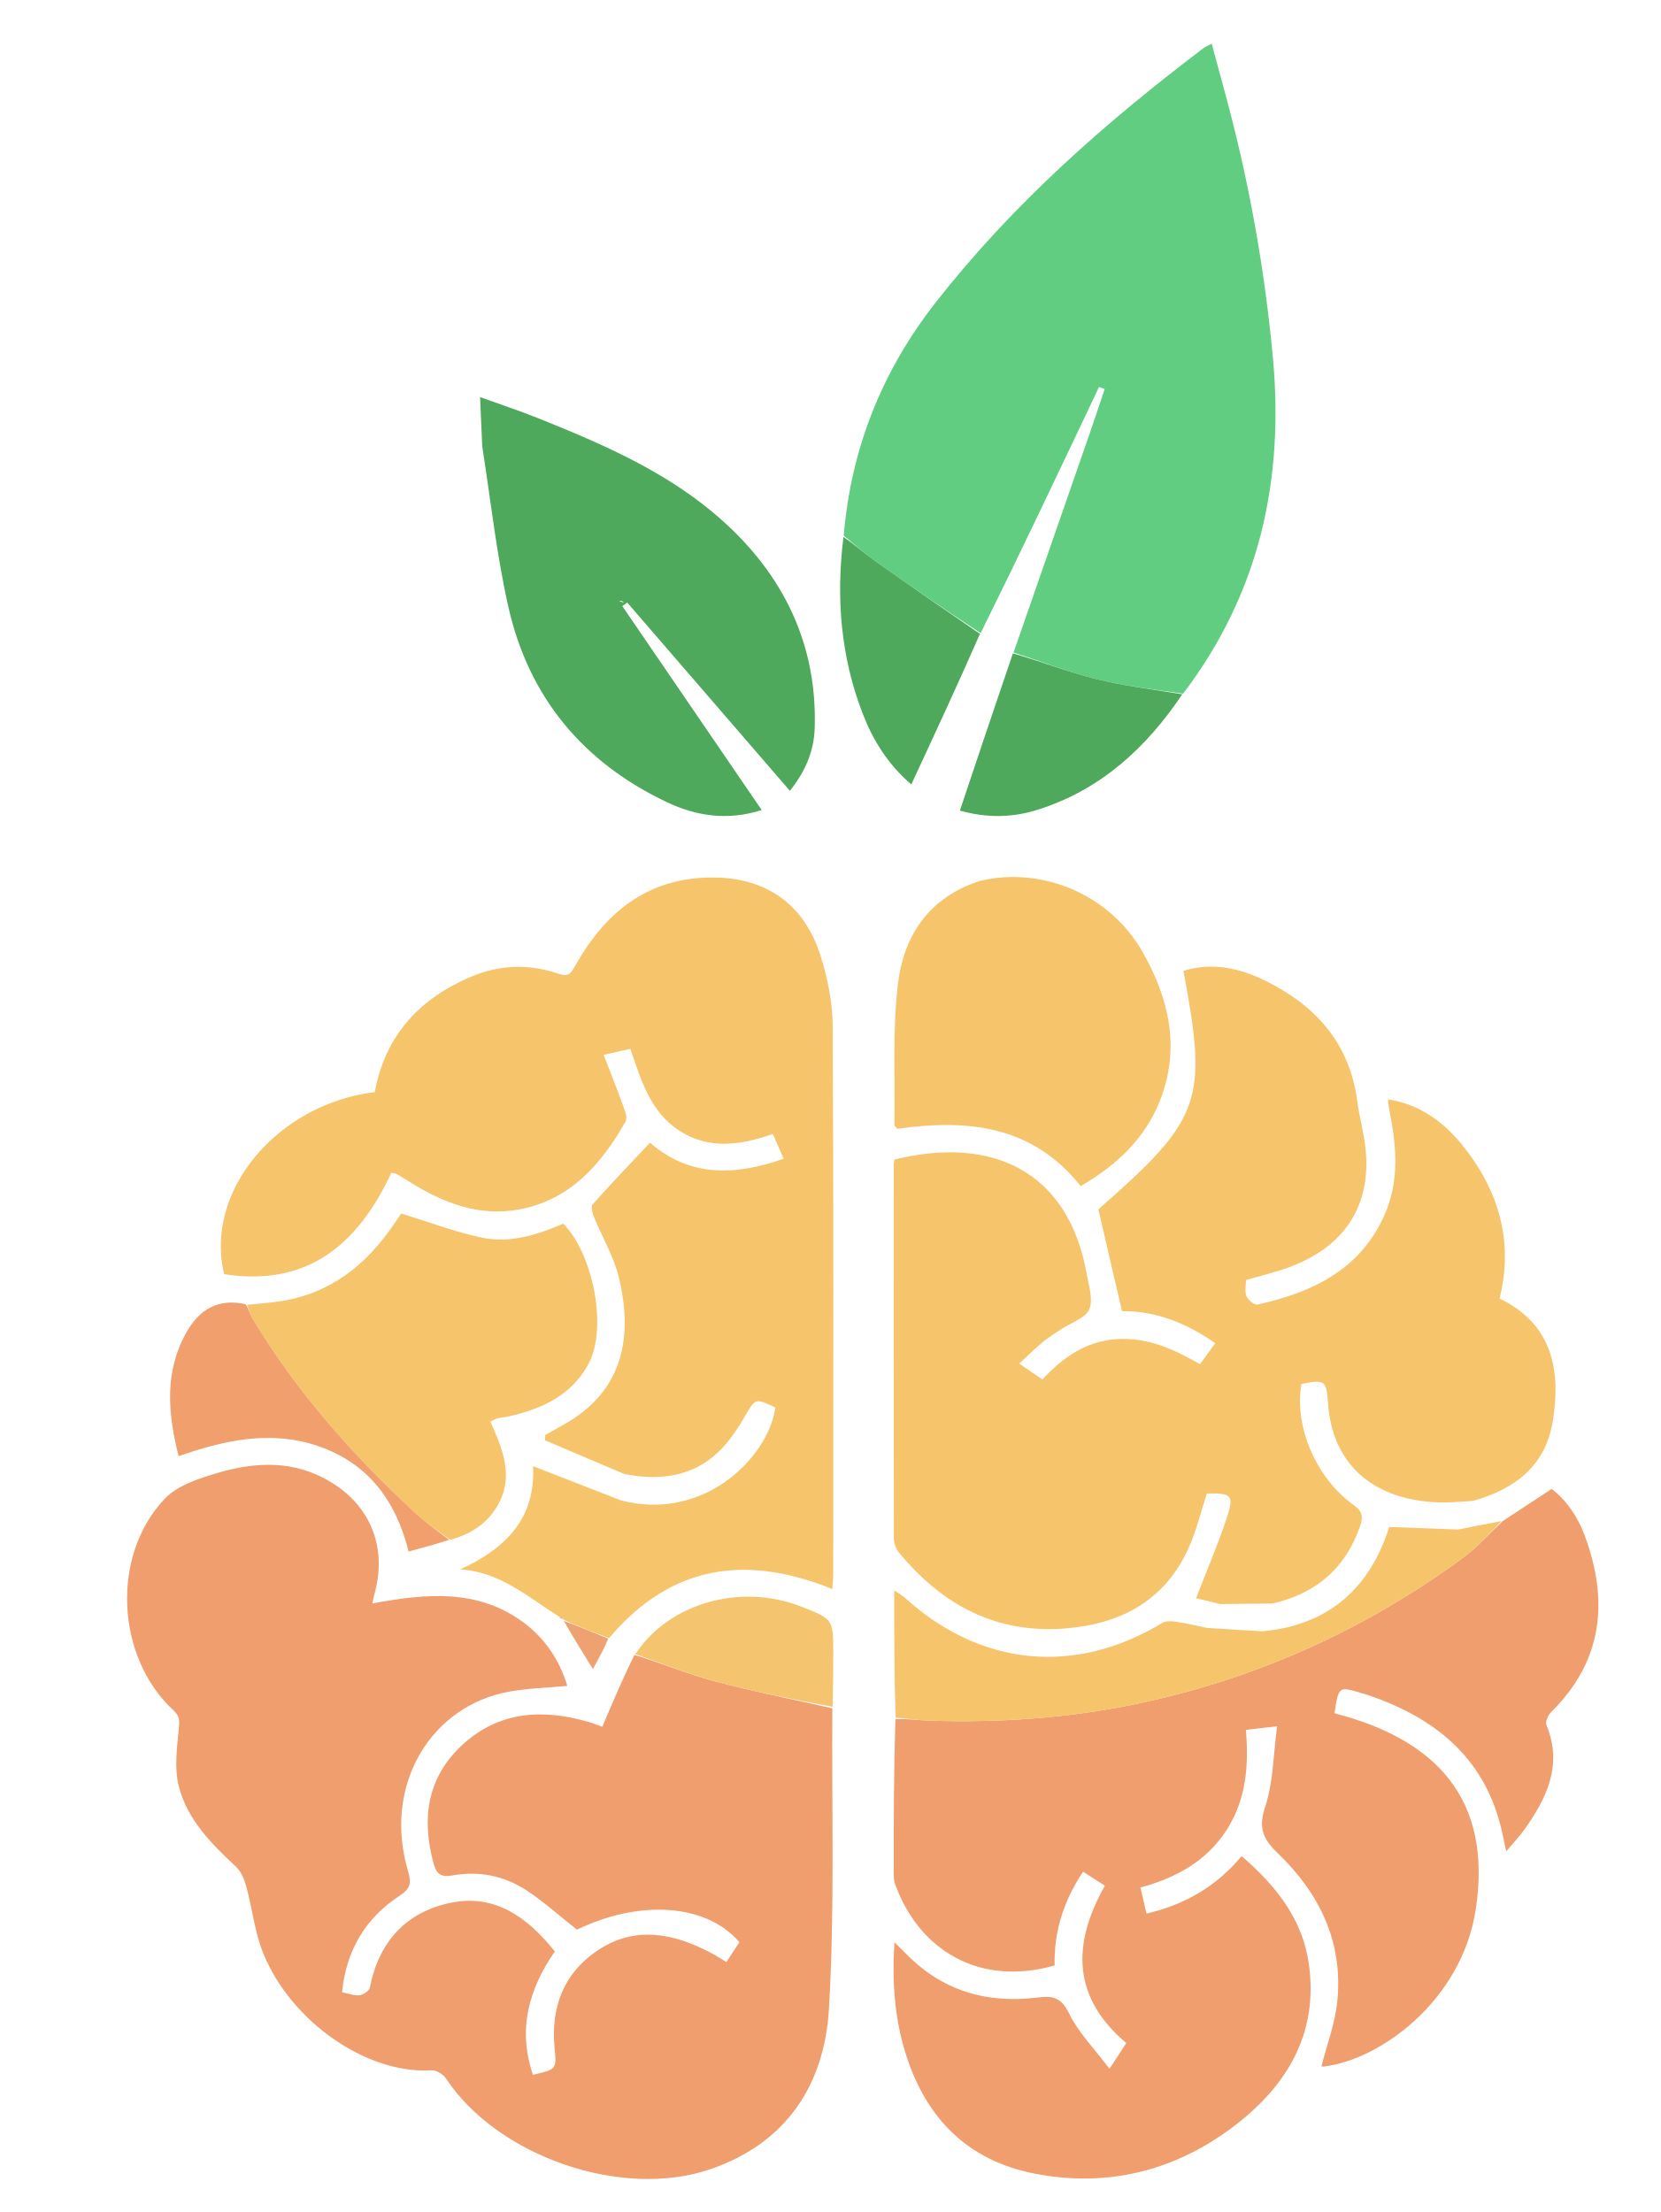
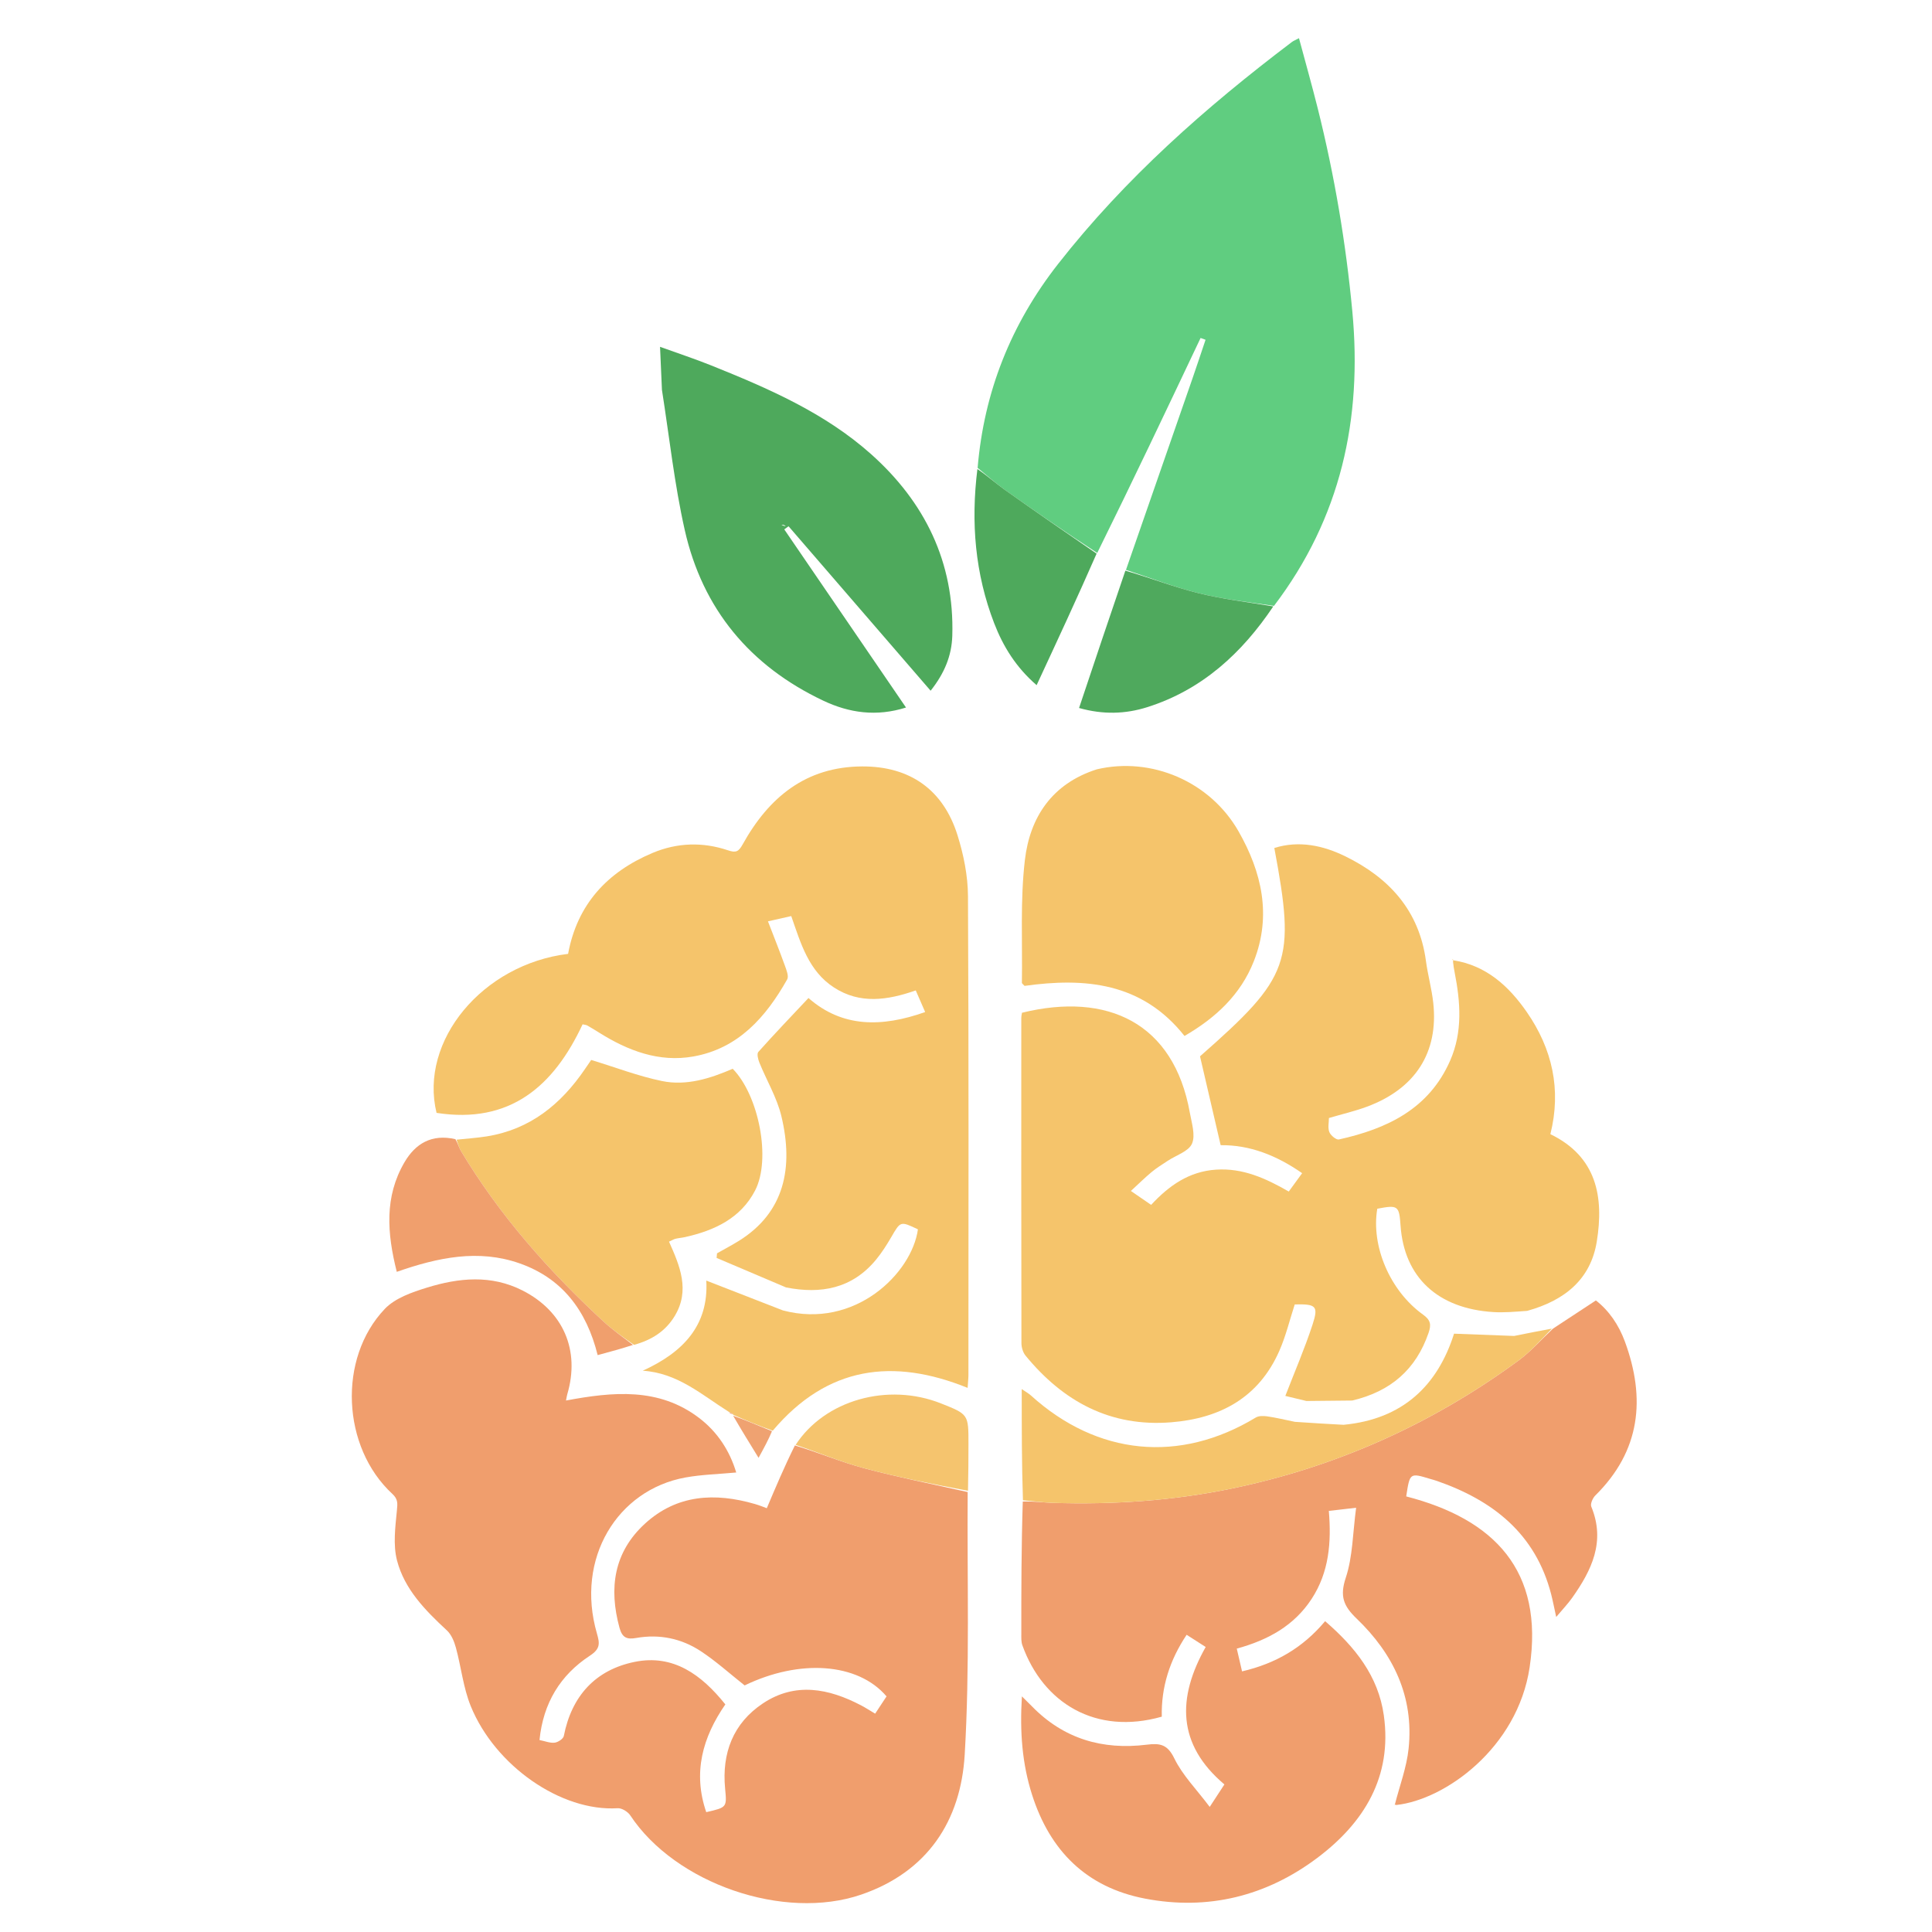
- <svg xmlns="http://www.w3.org/2000/svg" version="1.1" id="Layer_1" x="0px" y="0px" width="100%" viewBox="0 0 524 698" enable-background="new 0 0 524 698" xml:space="preserve">
-   <path fill="none" opacity="1" stroke="none" d=" M270,699   C180,699 90.5,699 1,699   C1,466.333 1,233.667 1,1   C175.667,1 350.333,1 525,1   C525,233.667 525,466.333 525,699   C440.167,699 355.333,699 270,699  M177.888,511.058   C177.888,511.058 177.84,511.13 177.899,511.83   C180.811,516.557 183.724,521.285 187.057,526.696   C189.014,523.117 190.653,520.121 192.839,516.765   C211.889,493.545 235.626,490.51 262.59,501.418   C262.723,499.312 262.877,498.003 262.877,496.693   C262.887,439.04 263.018,381.385 262.714,323.733   C262.675,316.389 261.141,308.811 258.939,301.767   C253.766,285.22 241.666,276.835 224.528,276.898   C204.09,276.973 190.725,288.123 181.322,305.047   C179.842,307.71 178.882,308.171 176.045,307.213   C166.893,304.124 157.654,304.404 148.742,308.158   C132.359,315.059 121.535,326.76 118.244,344.616   C87.371,348.373 64.373,376.02 70.719,402.065   C97.211,406.174 113.019,392.486 123.482,370.07   C124.219,370.244 124.747,370.257 125.153,370.486   C126.602,371.303 128.021,372.175 129.431,373.059   C139.864,379.606 151.087,383.898 163.501,381.69   C179.772,378.796 189.708,367.455 197.396,353.842   C198.045,352.693 197.139,350.455 196.565,348.865   C194.683,343.647 192.62,338.494 190.452,332.864   C193.929,332.079 196.296,331.544 198.866,330.963   C202.321,340.856 205.126,350.815 214.311,356.768   C223.709,362.86 233.625,361.391 243.845,357.823   C245.04,360.567 246.054,362.897 247.246,365.635   C231.575,371.183 217.318,371.3 205.089,360.569   C198.85,367.21 192.796,373.528 186.971,380.051   C186.378,380.715 186.875,382.728 187.357,383.916   C189.977,390.371 193.684,396.539 195.292,403.221   C199.761,421.782 196.458,438.045 179.926,448.314   C177.359,449.908 174.674,451.314 172.043,452.808   C171.995,453.36 171.946,453.913 171.897,454.465   C180.262,458.02 188.626,461.574 196.996,465.95   C196.649,468.375 196.303,470.801 195.16,473.145   C186.27,469.689 177.38,466.232 168.175,462.652   C169.1,479.032 159.532,488.697 145.211,495.216   C157.847,496.02 166.564,503.958 176.416,510.527   C176.928,510.723 177.44,510.92 177.888,511.058  M380.049,513.494   C376.963,512.879 373.894,512.144 370.784,511.703   C369.447,511.513 367.755,511.486 366.679,512.137   C339.202,528.78 309.45,525.888 285.464,504.165   C284.591,503.374 283.518,502.804 282.135,501.854   C282.135,515.761 282.135,528.892 282.011,542.951   C281.997,558.779 281.974,574.607 281.983,590.435   C281.984,591.757 281.927,593.176 282.359,594.385   C289.828,615.298 308.883,626.987 332.736,620.206   C332.495,609.574 335.561,599.839 341.713,590.62   C344.174,592.197 346.216,593.507 348.595,595.032   C338.257,613.371 338.205,630.201 355.358,644.688   C353.807,647.059 352.404,649.207 350.051,652.805   C345.243,646.407 340.205,641.348 337.258,635.274   C334.778,630.161 332.086,629.733 327.265,630.33   C311.345,632.301 297.257,628.222 285.829,616.472   C284.792,615.406 283.718,614.376 282.197,612.87   C281.401,625.662 282.284,637.227 285.884,648.471   C292.352,668.675 305.508,681.863 326.637,685.928   C349.474,690.322 370.545,685.019 388.894,671.245   C405.722,658.613 416.079,641.987 412.955,619.746   C410.952,605.483 402.529,595.013 391.742,585.705   C383.69,595.321 373.848,601.017 361.734,603.839   C361.072,600.989 360.487,598.468 359.826,595.62   C371.051,592.535 380.522,587.383 386.879,577.644   C393.168,568.009 394.047,557.227 393.084,545.865   C396.182,545.508 398.719,545.215 402.945,544.727   C401.718,553.875 401.738,562.379 399.2,570.035   C396.989,576.705 398.37,580.21 403.137,584.78   C416.359,597.458 423.871,612.973 421.909,631.723   C421.193,638.564 418.652,645.214 416.61,652.06   C416.765,652.067 416.92,652.074 417.888,652.219   C435.073,650.222 461.226,631.529 465.625,602.42   C470.922,567.374 452.784,548.822 421.042,540.627   C422.345,532.078 422.345,532.078 429.65,534.289   C430.445,534.53 431.254,534.731 432.039,535.003   C452.361,542.046 467.746,554.087 473.399,575.942   C474.001,578.269 474.447,580.636 475.231,584.187   C477.65,581.306 479.464,579.425 480.958,577.317   C488.022,567.348 493.128,556.97 487.906,544.323   C487.492,543.322 488.42,541.222 489.369,540.285   C505.71,524.142 507.629,505.24 500.019,484.612   C497.835,478.691 494.322,473.509 489.566,469.828   C484.03,473.464 479.046,476.738 473.268,480.001   C468.853,480.887 464.438,481.772 460.025,481.982   C461.656,479.252 463.288,476.523 465.478,473.344   C478.42,469.809 487.697,462.113 489.891,448.564   C492.496,432.483 489.929,417.903 473.127,409.753   C477.161,393.624 473.806,378.888 464.57,365.585   C458.103,356.269 449.954,348.799 437.984,346.622   C437.868,346.588 437.753,346.554 437.638,346.52   C437.744,346.693 437.85,346.865 437.89,347.871   C438.106,349.013 438.315,350.157 438.538,351.297   C440.644,362.05 441.476,372.752 436.926,383.153   C429.252,400.694 414.082,407.813 396.724,411.669   C395.763,411.882 393.746,410.208 393.267,408.998   C392.658,407.459 393.12,405.497 393.12,403.918   C397.992,402.486 402.529,401.437 406.859,399.829   C424.35,393.334 432.743,380.243 430.819,362.368   C430.269,357.26 428.846,352.251 428.164,347.152   C425.721,328.891 414.754,317.05 398.984,309.353   C391.057,305.484 382.372,303.555 373.39,306.36   C381.12,347.607 379.19,352.931 346.545,381.634   C349.038,392.362 351.463,402.801 354.004,413.741   C364.42,413.603 374.117,417.355 383.442,423.852   C381.717,426.22 380.218,428.277 378.612,430.483   C370.177,425.645 361.975,421.94 352.35,422.572   C342.541,423.216 335.299,428.381 328.887,435.3   C326.398,433.59 324.296,432.146 321.571,430.273   C324.478,427.604 326.722,425.379 329.146,423.372   C330.929,421.896 332.932,420.68 334.866,419.392   C337.907,417.367 342.41,416.009 343.639,413.204   C344.976,410.156 343.533,405.732 342.864,401.986   C337.066,369.526 313.084,358.315 282.222,365.889   C282.141,366.483 281.978,367.128 281.977,367.774   C281.964,406.925 281.948,446.076 282.026,485.227   C282.029,486.757 282.564,488.607 283.514,489.765   C297.116,506.34 314.159,515.619 336.143,513.85   C353.845,512.425 367.764,504.931 375.193,488.061   C377.568,482.669 378.95,476.841 380.768,471.268   C388.49,471.087 389.413,471.797 387.186,478.604   C384.376,487.192 380.77,495.519 377.368,504.32   C379.244,504.772 382.117,505.464 384.832,506.852   C382.997,507.648 381.161,508.444 379.336,509.235   C379.932,510.856 380.423,512.19 380.049,513.494  M142.743,485.987   C148.618,484.074 153.514,480.829 156.764,475.451   C162.392,466.14 158.605,457.303 154.703,448.592   C155.86,448.067 156.432,447.695 157.058,447.546   C158.183,447.278 159.351,447.198 160.481,446.946   C171.074,444.586 180.581,440.16 185.789,430.138   C191.689,418.784 187.139,395.718 177.716,386.13   C169.605,389.627 161.031,392.386 152.177,390.563   C143.677,388.813 135.469,385.652 126.586,382.944   C126.185,383.531 125.256,384.881 124.334,386.236   C115.664,398.973 104.482,408.073 88.816,410.56   C85.223,411.13 81.576,411.359 77.124,411.392   C68.942,409.583 63.07,413.192 59.146,419.885   C51.828,432.366 52.838,445.549 56.351,459.498   C71.224,454.28 85.864,451.223 100.687,456.418   C116.01,461.788 124.863,473.299 128.926,489.583   C133.526,488.336 137.768,487.186 142.743,485.987  M374.013,218.714   C397.476,187.031 405.208,151.305 401.579,112.549   C399.264,87.825 395.142,63.429 389.126,39.351   C387.011,30.888 384.631,22.49 382.3,13.794   C380.921,14.528 380.283,14.766 379.764,15.159   C348.591,38.747 319.456,64.462 295.242,95.401   C278.257,117.104 268.502,141.58 266.041,169.881   C263.715,188.806 265.295,207.326 272.192,225.196   C275.43,233.582 280.083,241.112 287.515,247.536   C295.042,231.345 302.295,215.742 310.001,199.656   C322.251,173.806 334.501,147.955 346.751,122.105   C347.35,122.322 347.948,122.539 348.547,122.756   C346.964,127.445 345.413,132.145 343.791,136.821   C335.802,159.848 327.794,182.868 319.357,206.459   C313.895,222.777 308.433,239.095 302.847,255.786   C311.537,258.23 319.574,257.984 327.455,255.496   C347.374,249.208 361.786,235.832 374.013,218.714  M199.541,522.422   C196.426,529.781 193.311,537.14 190.03,544.89   C189.138,544.571 187.473,543.877 185.752,543.378   C171.325,539.189 157.538,539.903 145.987,550.496   C134.763,560.789 132.899,573.771 136.814,588.096   C137.82,591.778 139.565,592.355 142.885,591.768   C151.271,590.286 159.238,591.954 166.255,596.591   C171.74,600.215 176.669,604.68 182.026,608.914   C201.908,599.287 222.937,600.725 233.294,612.876   C231.997,614.842 230.658,616.873 229.179,619.117   C227.241,617.968 225.727,616.977 224.132,616.14   C212.414,609.991 200.316,607.622 188.619,615.414   C177.859,622.582 173.744,633.38 174.97,646.192   C175.619,652.972 175.656,652.969 168.155,654.703   C163.258,640.444 166.812,627.694 175.054,615.771   C166.464,605.066 156.277,597.547 142.262,600.416   C128.086,603.318 119.524,612.75 116.694,627.189   C116.493,628.213 114.611,629.454 113.392,629.599   C111.72,629.797 109.934,629.045 107.917,628.644   C109.239,615.293 115.438,605.168 126.114,598.178   C129.904,595.695 129.711,593.786 128.671,590.2   C120.778,563 136.105,538.249 160.612,533.797   C166.548,532.719 172.655,532.585 178.984,531.988   C176.619,524.08 172.17,517.302 165.58,512.285   C151.002,501.186 134.424,502.823 117.484,505.984   C117.704,504.905 117.783,504.289 117.956,503.7   C122.629,487.841 116.521,473.726 101.789,466.237   C90.452,460.474 78.78,461.645 67.301,465.18   C61.889,466.846 55.759,468.966 52.038,472.868   C34.947,490.791 36.524,522.891 54.748,539.715   C56.83,541.638 56.637,543.171 56.392,545.719   C55.815,551.706 54.965,558.1 56.433,563.756   C59.141,574.188 66.659,581.819 74.45,589.034   C76.078,590.543 77.097,593.034 77.704,595.261   C79.619,602.274 80.362,609.72 83.071,616.383   C91.851,637.976 115.736,654.563 136.147,653.281   C137.635,653.187 139.823,654.53 140.7,655.857   C156.999,680.51 196.18,694.062 224.11,684.5   C248.187,676.258 260.124,657.757 261.533,633.934   C263.397,602.398 262.382,570.69 262.836,538.133   C262.855,532.64 262.886,527.146 262.89,521.653   C262.899,510.978 262.893,510.978 253.002,507.046   C233.752,499.391 210.974,505.825 199.541,522.422  M152.171,141.31   C154.845,158.042 156.667,174.967 160.382,191.464   C166.811,220.011 183.937,240.591 210.42,253.133   C219.802,257.575 229.617,259.007 240.326,255.618   C225.463,233.869 210.902,212.562 196.341,191.256   C196.859,190.881 197.376,190.507 197.893,190.133   C214.9,209.82 231.907,229.507 249.219,249.547   C254.223,243.241 256.831,236.895 257.049,229.684   C257.852,203.084 247.076,181.345 227.676,164.049   C210.949,149.134 190.494,140.274 169.899,132.006   C164.018,129.646 157.985,127.663 151.463,125.305   C151.717,131.093 151.921,135.73 152.171,141.31  M308.832,278.027   C292.966,283.172 285.072,295.368 283.273,310.715   C281.557,325.346 282.429,340.28 282.196,355.081   C282.192,355.322 282.605,355.568 283.157,356.185   C304.868,353.144 325.553,354.859 340.942,374.277   C352.205,367.747 361.217,359.384 365.988,347.275   C372.5,330.748 368.843,315.032 360.466,300.353   C350.171,282.315 328.97,273.303 308.832,278.027  z" />
+ <svg xmlns="http://www.w3.org/2000/svg" version="1.1" id="Layer_1" x="0px" y="0px" width="32" height="32" viewBox="0 0 524 698" xml:space="preserve">
+   <path fill="none" opacity="1" stroke="none" d=" M177.888,511.058   C177.888,511.058 177.84,511.13 177.899,511.83   C180.811,516.557 183.724,521.285 187.057,526.696   C189.014,523.117 190.653,520.121 192.839,516.765   C211.889,493.545 235.626,490.51 262.59,501.418   C262.723,499.312 262.877,498.003 262.877,496.693   C262.887,439.04 263.018,381.385 262.714,323.733   C262.675,316.389 261.141,308.811 258.939,301.767   C253.766,285.22 241.666,276.835 224.528,276.898   C204.09,276.973 190.725,288.123 181.322,305.047   C179.842,307.71 178.882,308.171 176.045,307.213   C166.893,304.124 157.654,304.404 148.742,308.158   C132.359,315.059 121.535,326.76 118.244,344.616   C87.371,348.373 64.373,376.02 70.719,402.065   C97.211,406.174 113.019,392.486 123.482,370.07   C124.219,370.244 124.747,370.257 125.153,370.486   C126.602,371.303 128.021,372.175 129.431,373.059   C139.864,379.606 151.087,383.898 163.501,381.69   C179.772,378.796 189.708,367.455 197.396,353.842   C198.045,352.693 197.139,350.455 196.565,348.865   C194.683,343.647 192.62,338.494 190.452,332.864   C193.929,332.079 196.296,331.544 198.866,330.963   C202.321,340.856 205.126,350.815 214.311,356.768   C223.709,362.86 233.625,361.391 243.845,357.823   C245.04,360.567 246.054,362.897 247.246,365.635   C231.575,371.183 217.318,371.3 205.089,360.569   C198.85,367.21 192.796,373.528 186.971,380.051   C186.378,380.715 186.875,382.728 187.357,383.916   C189.977,390.371 193.684,396.539 195.292,403.221   C199.761,421.782 196.458,438.045 179.926,448.314   C177.359,449.908 174.674,451.314 172.043,452.808   C171.995,453.36 171.946,453.913 171.897,454.465   C180.262,458.02 188.626,461.574 196.996,465.95   C196.649,468.375 196.303,470.801 195.16,473.145   C186.27,469.689 177.38,466.232 168.175,462.652   C169.1,479.032 159.532,488.697 145.211,495.216   C157.847,496.02 166.564,503.958 176.416,510.527   C176.928,510.723 177.44,510.92 177.888,511.058  M380.049,513.494   C376.963,512.879 373.894,512.144 370.784,511.703   C369.447,511.513 367.755,511.486 366.679,512.137   C339.202,528.78 309.45,525.888 285.464,504.165   C284.591,503.374 283.518,502.804 282.135,501.854   C282.135,515.761 282.135,528.892 282.011,542.951   C281.997,558.779 281.974,574.607 281.983,590.435   C281.984,591.757 281.927,593.176 282.359,594.385   C289.828,615.298 308.883,626.987 332.736,620.206   C332.495,609.574 335.561,599.839 341.713,590.62   C344.174,592.197 346.216,593.507 348.595,595.032   C338.257,613.371 338.205,630.201 355.358,644.688   C353.807,647.059 352.404,649.207 350.051,652.805   C345.243,646.407 340.205,641.348 337.258,635.274   C334.778,630.161 332.086,629.733 327.265,630.33   C311.345,632.301 297.257,628.222 285.829,616.472   C284.792,615.406 283.718,614.376 282.197,612.87   C281.401,625.662 282.284,637.227 285.884,648.471   C292.352,668.675 305.508,681.863 326.637,685.928   C349.474,690.322 370.545,685.019 388.894,671.245   C405.722,658.613 416.079,641.987 412.955,619.746   C410.952,605.483 402.529,595.013 391.742,585.705   C383.69,595.321 373.848,601.017 361.734,603.839   C361.072,600.989 360.487,598.468 359.826,595.62   C371.051,592.535 380.522,587.383 386.879,577.644   C393.168,568.009 394.047,557.227 393.084,545.865   C396.182,545.508 398.719,545.215 402.945,544.727   C401.718,553.875 401.738,562.379 399.2,570.035   C396.989,576.705 398.37,580.21 403.137,584.78   C416.359,597.458 423.871,612.973 421.909,631.723   C421.193,638.564 418.652,645.214 416.61,652.06   C416.765,652.067 416.92,652.074 417.888,652.219   C435.073,650.222 461.226,631.529 465.625,602.42   C470.922,567.374 452.784,548.822 421.042,540.627   C422.345,532.078 422.345,532.078 429.65,534.289   C430.445,534.53 431.254,534.731 432.039,535.003   C452.361,542.046 467.746,554.087 473.399,575.942   C474.001,578.269 474.447,580.636 475.231,584.187   C477.65,581.306 479.464,579.425 480.958,577.317   C488.022,567.348 493.128,556.97 487.906,544.323   C487.492,543.322 488.42,541.222 489.369,540.285   C505.71,524.142 507.629,505.24 500.019,484.612   C497.835,478.691 494.322,473.509 489.566,469.828   C484.03,473.464 479.046,476.738 473.268,480.001   C468.853,480.887 464.438,481.772 460.025,481.982   C461.656,479.252 463.288,476.523 465.478,473.344   C478.42,469.809 487.697,462.113 489.891,448.564   C492.496,432.483 489.929,417.903 473.127,409.753   C477.161,393.624 473.806,378.888 464.57,365.585   C458.103,356.269 449.954,348.799 437.984,346.622   C437.868,346.588 437.753,346.554 437.638,346.52   C437.744,346.693 437.85,346.865 437.89,347.871   C438.106,349.013 438.315,350.157 438.538,351.297   C440.644,362.05 441.476,372.752 436.926,383.153   C429.252,400.694 414.082,407.813 396.724,411.669   C395.763,411.882 393.746,410.208 393.267,408.998   C392.658,407.459 393.12,405.497 393.12,403.918   C397.992,402.486 402.529,401.437 406.859,399.829   C424.35,393.334 432.743,380.243 430.819,362.368   C430.269,357.26 428.846,352.251 428.164,347.152   C425.721,328.891 414.754,317.05 398.984,309.353   C391.057,305.484 382.372,303.555 373.39,306.36   C381.12,347.607 379.19,352.931 346.545,381.634   C349.038,392.362 351.463,402.801 354.004,413.741   C364.42,413.603 374.117,417.355 383.442,423.852   C381.717,426.22 380.218,428.277 378.612,430.483   C370.177,425.645 361.975,421.94 352.35,422.572   C342.541,423.216 335.299,428.381 328.887,435.3   C326.398,433.59 324.296,432.146 321.571,430.273   C324.478,427.604 326.722,425.379 329.146,423.372   C330.929,421.896 332.932,420.68 334.866,419.392   C337.907,417.367 342.41,416.009 343.639,413.204   C344.976,410.156 343.533,405.732 342.864,401.986   C337.066,369.526 313.084,358.315 282.222,365.889   C282.141,366.483 281.978,367.128 281.977,367.774   C281.964,406.925 281.948,446.076 282.026,485.227   C282.029,486.757 282.564,488.607 283.514,489.765   C297.116,506.34 314.159,515.619 336.143,513.85   C353.845,512.425 367.764,504.931 375.193,488.061   C377.568,482.669 378.95,476.841 380.768,471.268   C388.49,471.087 389.413,471.797 387.186,478.604   C384.376,487.192 380.77,495.519 377.368,504.32   C379.244,504.772 382.117,505.464 384.832,506.852   C382.997,507.648 381.161,508.444 379.336,509.235   C379.932,510.856 380.423,512.19 380.049,513.494  M142.743,485.987   C148.618,484.074 153.514,480.829 156.764,475.451   C162.392,466.14 158.605,457.303 154.703,448.592   C155.86,448.067 156.432,447.695 157.058,447.546   C158.183,447.278 159.351,447.198 160.481,446.946   C171.074,444.586 180.581,440.16 185.789,430.138   C191.689,418.784 187.139,395.718 177.716,386.13   C169.605,389.627 161.031,392.386 152.177,390.563   C143.677,388.813 135.469,385.652 126.586,382.944   C126.185,383.531 125.256,384.881 124.334,386.236   C115.664,398.973 104.482,408.073 88.816,410.56   C85.223,411.13 81.576,411.359 77.124,411.392   C68.942,409.583 63.07,413.192 59.146,419.885   C51.828,432.366 52.838,445.549 56.351,459.498   C71.224,454.28 85.864,451.223 100.687,456.418   C116.01,461.788 124.863,473.299 128.926,489.583   C133.526,488.336 137.768,487.186 142.743,485.987  M374.013,218.714   C397.476,187.031 405.208,151.305 401.579,112.549   C399.264,87.825 395.142,63.429 389.126,39.351   C387.011,30.888 384.631,22.49 382.3,13.794   C380.921,14.528 380.283,14.766 379.764,15.159   C348.591,38.747 319.456,64.462 295.242,95.401   C278.257,117.104 268.502,141.58 266.041,169.881   C263.715,188.806 265.295,207.326 272.192,225.196   C275.43,233.582 280.083,241.112 287.515,247.536   C295.042,231.345 302.295,215.742 310.001,199.656   C322.251,173.806 334.501,147.955 346.751,122.105   C347.35,122.322 347.948,122.539 348.547,122.756   C346.964,127.445 345.413,132.145 343.791,136.821   C335.802,159.848 327.794,182.868 319.357,206.459   C313.895,222.777 308.433,239.095 302.847,255.786   C311.537,258.23 319.574,257.984 327.455,255.496   C347.374,249.208 361.786,235.832 374.013,218.714  M199.541,522.422   C196.426,529.781 193.311,537.14 190.03,544.89   C189.138,544.571 187.473,543.877 185.752,543.378   C171.325,539.189 157.538,539.903 145.987,550.496   C134.763,560.789 132.899,573.771 136.814,588.096   C137.82,591.778 139.565,592.355 142.885,591.768   C151.271,590.286 159.238,591.954 166.255,596.591   C171.74,600.215 176.669,604.68 182.026,608.914   C201.908,599.287 222.937,600.725 233.294,612.876   C231.997,614.842 230.658,616.873 229.179,619.117   C227.241,617.968 225.727,616.977 224.132,616.14   C212.414,609.991 200.316,607.622 188.619,615.414   C177.859,622.582 173.744,633.38 174.97,646.192   C175.619,652.972 175.656,652.969 168.155,654.703   C163.258,640.444 166.812,627.694 175.054,615.771   C166.464,605.066 156.277,597.547 142.262,600.416   C128.086,603.318 119.524,612.75 116.694,627.189   C116.493,628.213 114.611,629.454 113.392,629.599   C111.72,629.797 109.934,629.045 107.917,628.644   C109.239,615.293 115.438,605.168 126.114,598.178   C129.904,595.695 129.711,593.786 128.671,590.2   C120.778,563 136.105,538.249 160.612,533.797   C166.548,532.719 172.655,532.585 178.984,531.988   C176.619,524.08 172.17,517.302 165.58,512.285   C151.002,501.186 134.424,502.823 117.484,505.984   C117.704,504.905 117.783,504.289 117.956,503.7   C122.629,487.841 116.521,473.726 101.789,466.237   C90.452,460.474 78.78,461.645 67.301,465.18   C61.889,466.846 55.759,468.966 52.038,472.868   C34.947,490.791 36.524,522.891 54.748,539.715   C56.83,541.638 56.637,543.171 56.392,545.719   C55.815,551.706 54.965,558.1 56.433,563.756   C59.141,574.188 66.659,581.819 74.45,589.034   C76.078,590.543 77.097,593.034 77.704,595.261   C79.619,602.274 80.362,609.72 83.071,616.383   C91.851,637.976 115.736,654.563 136.147,653.281   C137.635,653.187 139.823,654.53 140.7,655.857   C156.999,680.51 196.18,694.062 224.11,684.5   C248.187,676.258 260.124,657.757 261.533,633.934   C263.397,602.398 262.382,570.69 262.836,538.133   C262.855,532.64 262.886,527.146 262.89,521.653   C262.899,510.978 262.893,510.978 253.002,507.046   C233.752,499.391 210.974,505.825 199.541,522.422  M152.171,141.31   C154.845,158.042 156.667,174.967 160.382,191.464   C166.811,220.011 183.937,240.591 210.42,253.133   C219.802,257.575 229.617,259.007 240.326,255.618   C225.463,233.869 210.902,212.562 196.341,191.256   C196.859,190.881 197.376,190.507 197.893,190.133   C214.9,209.82 231.907,229.507 249.219,249.547   C254.223,243.241 256.831,236.895 257.049,229.684   C257.852,203.084 247.076,181.345 227.676,164.049   C210.949,149.134 190.494,140.274 169.899,132.006   C164.018,129.646 157.985,127.663 151.463,125.305   C151.717,131.093 151.921,135.73 152.171,141.31  M308.832,278.027   C292.966,283.172 285.072,295.368 283.273,310.715   C281.557,325.346 282.429,340.28 282.196,355.081   C282.192,355.322 282.605,355.568 283.157,356.185   C304.868,353.144 325.553,354.859 340.942,374.277   C352.205,367.747 361.217,359.384 365.988,347.275   C372.5,330.748 368.843,315.032 360.466,300.353   C350.171,282.315 328.97,273.303 308.832,278.027  z" />
  <path fill="#F09E6D" opacity="1" stroke="none" d=" M262.605,539.056   C262.382,570.69 263.397,602.398 261.533,633.934   C260.124,657.757 248.187,676.258 224.11,684.5   C196.18,694.062 156.999,680.51 140.7,655.857   C139.823,654.53 137.635,653.187 136.147,653.281   C115.736,654.563 91.851,637.976 83.071,616.383   C80.362,609.72 79.619,602.274 77.704,595.261   C77.097,593.034 76.078,590.543 74.45,589.034   C66.659,581.819 59.141,574.188 56.433,563.756   C54.965,558.1 55.815,551.706 56.392,545.719   C56.637,543.171 56.83,541.638 54.748,539.715   C36.524,522.891 34.947,490.791 52.038,472.868   C55.759,468.966 61.889,466.846 67.301,465.18   C78.78,461.645 90.452,460.474 101.789,466.237   C116.521,473.726 122.629,487.841 117.956,503.7   C117.783,504.289 117.704,504.905 117.484,505.984   C134.424,502.823 151.002,501.186 165.58,512.285   C172.17,517.302 176.619,524.08 178.984,531.988   C172.655,532.585 166.548,532.719 160.612,533.797   C136.105,538.249 120.778,563 128.671,590.2   C129.711,593.786 129.904,595.695 126.114,598.178   C115.438,605.168 109.239,615.293 107.917,628.644   C109.934,629.045 111.72,629.797 113.392,629.599   C114.611,629.454 116.493,628.213 116.694,627.189   C119.524,612.75 128.086,603.318 142.262,600.416   C156.277,597.547 166.464,605.066 175.054,615.771   C166.812,627.694 163.258,640.444 168.155,654.703   C175.656,652.969 175.619,652.972 174.97,646.192   C173.744,633.38 177.859,622.582 188.619,615.414   C200.316,607.622 212.414,609.991 224.132,616.14   C225.727,616.977 227.241,617.968 229.179,619.117   C230.658,616.873 231.997,614.842 233.294,612.876   C222.937,600.725 201.908,599.287 182.026,608.914   C176.669,604.68 171.74,600.215 166.255,596.591   C159.238,591.954 151.271,590.286 142.885,591.768   C139.565,592.355 137.82,591.778 136.814,588.096   C132.899,573.771 134.763,560.789 145.987,550.496   C157.538,539.903 171.325,539.189 185.752,543.378   C187.473,543.877 189.138,544.571 190.03,544.89   C193.311,537.14 196.426,529.781 200.185,522.215   C208.92,524.854 216.872,528.219 225.134,530.425   C237.51,533.729 250.104,536.22 262.605,539.056  z" />
  <path fill="#F5C46B" opacity="1" stroke="none" d=" M438.06,346.933   C449.954,348.799 458.103,356.269 464.57,365.585   C473.806,378.888 477.161,393.624 473.127,409.753   C489.929,417.903 492.496,432.483 489.891,448.564   C487.697,462.113 478.42,469.809 464.738,473.597   C460.179,473.925 456.343,474.266 452.543,474.031   C432.416,472.784 420.302,461.437 418.998,442.807   C418.492,435.562 418.088,435.269 410.591,436.693   C408.298,450.145 415.144,466.357 427.12,474.946   C429.844,476.899 430.154,478.524 429.119,481.536   C424.574,494.767 415.434,502.717 401.533,505.989   C395.707,506.037 390.349,506.097 384.991,506.157   C382.117,505.464 379.244,504.772 377.368,504.32   C380.77,495.519 384.376,487.192 387.186,478.604   C389.413,471.797 388.49,471.087 380.768,471.268   C378.95,476.841 377.568,482.669 375.193,488.061   C367.764,504.931 353.845,512.425 336.143,513.85   C314.159,515.619 297.116,506.34 283.514,489.765   C282.564,488.607 282.029,486.757 282.026,485.227   C281.948,446.076 281.964,406.925 281.977,367.774   C281.978,367.128 282.141,366.483 282.222,365.889   C313.084,358.315 337.066,369.526 342.864,401.986   C343.533,405.732 344.976,410.156 343.639,413.204   C342.41,416.009 337.907,417.367 334.866,419.392   C332.932,420.68 330.929,421.896 329.146,423.372   C326.722,425.379 324.478,427.604 321.571,430.273   C324.296,432.146 326.398,433.59 328.887,435.3   C335.299,428.381 342.541,423.216 352.35,422.572   C361.975,421.94 370.177,425.645 378.612,430.483   C380.218,428.277 381.717,426.22 383.442,423.852   C374.117,417.355 364.42,413.603 354.004,413.741   C351.463,402.801 349.038,392.362 346.545,381.634   C379.19,352.931 381.12,347.607 373.39,306.36   C382.372,303.555 391.057,305.484 398.984,309.353   C414.754,317.05 425.721,328.891 428.164,347.152   C428.846,352.251 430.269,357.26 430.819,362.368   C432.743,380.243 424.35,393.334 406.859,399.829   C402.529,401.437 397.992,402.486 393.12,403.918   C393.12,405.497 392.658,407.459 393.267,408.998   C393.746,410.208 395.763,411.882 396.724,411.669   C414.082,407.813 429.252,400.694 436.926,383.153   C441.476,372.752 440.644,362.05 438.538,351.297   C438.315,350.157 438.106,349.013 437.95,347.429   C438.01,346.987 438.06,346.933 438.06,346.933  z" />
  <path fill="#F09E6D" opacity="1" stroke="none" d=" M474.062,480.012   C479.046,476.738 484.03,473.464 489.566,469.828   C494.322,473.509 497.835,478.691 500.019,484.612   C507.629,505.24 505.71,524.142 489.369,540.285   C488.42,541.222 487.492,543.322 487.906,544.323   C493.128,556.97 488.022,567.348 480.958,577.317   C479.464,579.425 477.65,581.306 475.231,584.187   C474.447,580.636 474.001,578.269 473.399,575.942   C467.746,554.087 452.361,542.046 432.039,535.003   C431.254,534.731 430.445,534.53 429.65,534.289   C422.345,532.078 422.345,532.078 421.042,540.627   C452.784,548.822 470.922,567.374 465.625,602.42   C461.226,631.529 435.073,650.222 417.449,652.117   C417.011,652.014 416.944,651.951 416.944,651.951   C418.652,645.214 421.193,638.564 421.909,631.723   C423.871,612.973 416.359,597.458 403.137,584.78   C398.37,580.21 396.989,576.705 399.2,570.035   C401.738,562.379 401.718,553.875 402.945,544.727   C398.719,545.215 396.182,545.508 393.084,545.865   C394.047,557.227 393.168,568.009 386.879,577.644   C380.522,587.383 371.051,592.535 359.826,595.62   C360.487,598.468 361.072,600.989 361.734,603.839   C373.848,601.017 383.69,595.321 391.742,585.705   C402.529,595.013 410.952,605.483 412.955,619.746   C416.079,641.987 405.722,658.613 388.894,671.245   C370.545,685.019 349.474,690.322 326.637,685.928   C305.508,681.863 292.352,668.675 285.884,648.471   C282.284,637.227 281.401,625.662 282.197,612.87   C283.718,614.376 284.792,615.406 285.829,616.472   C297.257,628.222 311.345,632.301 327.265,630.33   C332.086,629.733 334.778,630.161 337.258,635.274   C340.205,641.348 345.243,646.407 350.051,652.805   C352.404,649.207 353.807,647.059 355.358,644.688   C338.205,630.201 338.257,613.371 348.595,595.032   C346.216,593.507 344.174,592.197 341.713,590.62   C335.561,599.839 332.495,609.574 332.736,620.206   C308.883,626.987 289.828,615.298 282.359,594.385   C281.927,593.176 281.984,591.757 281.983,590.435   C281.974,574.607 281.997,558.779 282.512,542.482   C286.472,542.338 289.924,542.848 293.39,542.958   C315.187,543.65 336.84,542.19 358.208,537.747   C395.986,529.892 430.425,514.404 461.52,491.599   C466.081,488.255 469.9,483.899 474.062,480.012  z" />
  <path fill="#F5C46B" opacity="1" stroke="none" d=" M176.19,509.998   C166.564,503.958 157.847,496.02 145.211,495.216   C159.532,488.697 169.1,479.032 168.175,462.652   C177.38,466.232 186.27,469.689 195.849,473.429   C221.954,480.351 242.452,459.926 244.632,444.141   C238.276,441.121 238.355,441.167 235.019,446.915   C233.357,449.778 231.556,452.613 229.451,455.156   C220.85,465.547 209.597,467.614 196.99,465.129   C188.626,461.574 180.262,458.02 171.897,454.465   C171.946,453.913 171.995,453.36 172.043,452.808   C174.674,451.314 177.359,449.908 179.926,448.314   C196.458,438.045 199.761,421.782 195.292,403.221   C193.684,396.539 189.977,390.371 187.357,383.916   C186.875,382.728 186.378,380.715 186.971,380.051   C192.796,373.528 198.85,367.21 205.089,360.569   C217.318,371.3 231.575,371.183 247.246,365.635   C246.054,362.897 245.04,360.567 243.845,357.823   C233.625,361.391 223.709,362.86 214.311,356.768   C205.126,350.815 202.321,340.856 198.866,330.963   C196.296,331.544 193.929,332.079 190.452,332.864   C192.62,338.494 194.683,343.647 196.565,348.865   C197.139,350.455 198.045,352.693 197.396,353.842   C189.708,367.455 179.772,378.796 163.501,381.69   C151.087,383.898 139.864,379.606 129.431,373.059   C128.021,372.175 126.602,371.303 125.153,370.486   C124.747,370.257 124.219,370.244 123.482,370.07   C113.019,392.486 97.211,406.174 70.719,402.065   C64.373,376.02 87.371,348.373 118.244,344.616   C121.535,326.76 132.359,315.059 148.742,308.158   C157.654,304.404 166.893,304.124 176.045,307.213   C178.882,308.171 179.842,307.71 181.322,305.047   C190.725,288.123 204.09,276.973 224.528,276.898   C241.666,276.835 253.766,285.22 258.939,301.767   C261.141,308.811 262.675,316.389 262.714,323.733   C263.018,381.385 262.887,439.04 262.877,496.693   C262.877,498.003 262.723,499.312 262.59,501.418   C235.626,490.51 211.889,493.545 192.181,516.882   C186.962,515.043 182.401,513.087 177.84,511.13   C177.84,511.13 177.888,511.058 177.801,510.83   C177.206,510.401 176.698,510.2 176.19,509.998  z" />
  <path fill="#60CD80" opacity="1" stroke="none" d=" M319.793,205.891   C327.794,182.868 335.802,159.848 343.791,136.821   C345.413,132.145 346.964,127.445 348.547,122.756   C347.948,122.539 347.35,122.322 346.751,122.105   C334.501,147.955 322.251,173.806 309.411,199.774   C297.896,192.269 286.93,184.706 276.072,176.991   C272.633,174.547 269.482,171.698 266.199,169.034   C268.502,141.58 278.257,117.104 295.242,95.401   C319.456,64.462 348.591,38.747 379.764,15.159   C380.283,14.766 380.921,14.528 382.3,13.794   C384.631,22.49 387.011,30.888 389.126,39.351   C395.142,63.429 399.264,87.825 401.579,112.549   C405.208,151.305 397.476,187.031 373.272,218.886   C363.597,217.499 354.542,216.434 345.767,214.242   C336.963,212.043 328.439,208.721 319.793,205.891  z" />
  <path fill="#4EA95C" opacity="1" stroke="none" d=" M152.148,140.839   C151.921,135.73 151.717,131.093 151.463,125.305   C157.985,127.663 164.018,129.646 169.899,132.006   C190.494,140.274 210.949,149.134 227.676,164.049   C247.076,181.345 257.852,203.084 257.049,229.684   C256.831,236.895 254.223,243.241 249.219,249.547   C231.907,229.507 214.9,209.82 197.893,190.133   C197.376,190.507 196.859,190.881 196.341,191.256   C210.902,212.562 225.463,233.869 240.326,255.618   C229.617,259.007 219.802,257.575 210.42,253.133   C183.937,240.591 166.811,220.011 160.382,191.464   C156.667,174.967 154.845,158.042 152.148,140.839  M195.323,189.692   C195.837,189.845 196.35,189.998 196.864,190.15   C196.525,189.805 196.187,189.46 195.323,189.692  z" />
  <path fill="#F5C46B" opacity="1" stroke="none" d=" M77.954,411.746   C81.576,411.359 85.223,411.13 88.816,410.56   C104.482,408.073 115.664,398.973 124.334,386.236   C125.256,384.881 126.185,383.531 126.586,382.944   C135.469,385.652 143.677,388.813 152.177,390.563   C161.031,392.386 169.605,389.627 177.716,386.13   C187.139,395.718 191.689,418.784 185.789,430.138   C180.581,440.16 171.074,444.586 160.481,446.946   C159.351,447.198 158.183,447.278 157.058,447.546   C156.432,447.695 155.86,448.067 154.703,448.592   C158.605,457.303 162.392,466.14 156.764,475.451   C153.514,480.829 148.618,484.074 142.066,485.872   C137.908,482.979 134.238,480.406 130.977,477.39   C111.196,459.096 93.458,439.069 79.554,415.858   C78.809,414.614 78.478,413.122 77.954,411.746  z" />
  <path fill="#F5C46B" opacity="1" stroke="none" d=" M309.241,277.951   C328.97,273.303 350.171,282.315 360.466,300.353   C368.843,315.032 372.5,330.748 365.988,347.275   C361.217,359.384 352.205,367.747 340.942,374.277   C325.553,354.859 304.868,353.144 283.157,356.185   C282.605,355.568 282.192,355.322 282.196,355.081   C282.429,340.28 281.557,325.346 283.273,310.715   C285.072,295.368 292.966,283.172 309.241,277.951  z" />
  <path fill="#F5C46B" opacity="1" stroke="none" d=" M473.665,480.006   C469.9,483.899 466.081,488.255 461.52,491.599   C430.425,514.404 395.986,529.892 358.208,537.747   C336.84,542.19 315.187,543.65 293.39,542.958   C289.924,542.848 286.472,542.338 282.574,542.018   C282.135,528.892 282.135,515.761 282.135,501.854   C283.518,502.804 284.591,503.374 285.464,504.165   C309.45,525.888 339.202,528.78 366.679,512.137   C367.755,511.486 369.447,511.513 370.784,511.703   C373.894,512.144 376.963,512.879 380.807,513.682   C387.042,514.145 392.52,514.42 398.403,514.757   C419.786,512.728 432.357,500.612 438.325,481.836   C445.9,482.123 452.961,482.39 460.023,482.658   C464.438,481.772 468.853,480.887 473.665,480.006  z" />
  <path fill="#4FA95D" opacity="1" stroke="none" d=" M319.575,206.175   C328.439,208.721 336.963,212.043 345.767,214.242   C354.542,216.434 363.597,217.499 373.018,219.082   C361.786,235.832 347.374,249.208 327.455,255.496   C319.574,257.984 311.537,258.23 302.847,255.786   C308.433,239.095 313.895,222.777 319.575,206.175  z" />
  <path fill="#4EA95C" opacity="1" stroke="none" d=" M266.12,169.458   C269.482,171.698 272.633,174.547 276.072,176.991   C286.93,184.706 297.896,192.269 309.184,200.015   C302.295,215.742 295.042,231.345 287.515,247.536   C280.083,241.112 275.43,233.582 272.192,225.196   C265.295,207.326 263.715,188.806 266.12,169.458  z" />
  <path fill="#F09F6D" opacity="1" stroke="none" d=" M77.539,411.569   C78.478,413.122 78.809,414.614 79.554,415.858   C93.458,439.069 111.196,459.096 130.977,477.39   C134.238,480.406 137.908,482.979 141.7,485.896   C137.768,487.186 133.526,488.336 128.926,489.583   C124.863,473.299 116.01,461.788 100.687,456.418   C85.864,451.223 71.224,454.28 56.351,459.498   C52.838,445.549 51.828,432.366 59.146,419.885   C63.07,413.192 68.942,409.583 77.539,411.569  z" />
  <path fill="#F5C46E" opacity="1" stroke="none" d=" M262.72,538.595   C250.104,536.22 237.51,533.729 225.134,530.425   C216.872,528.219 208.92,524.854 200.451,522.002   C210.974,505.825 233.752,499.391 253.002,507.046   C262.893,510.978 262.899,510.978 262.89,521.653   C262.886,527.146 262.855,532.64 262.72,538.595  z" />
  <path fill="none" opacity="1" stroke="none" d=" M460.024,482.32   C452.961,482.39 445.9,482.123 438.325,481.836   C432.357,500.612 419.786,512.728 398.46,514.427   C400.139,511.711 404.485,510.509 402,506.002   C415.434,502.717 424.574,494.767 429.119,481.536   C430.154,478.524 429.844,476.899 427.12,474.946   C415.144,466.357 408.298,450.145 410.591,436.693   C418.088,435.269 418.492,435.562 418.998,442.807   C420.302,461.437 432.416,472.784 452.543,474.031   C456.343,474.266 460.179,473.925 464.459,473.822   C463.288,476.523 461.656,479.252 460.024,482.32  z" />
  <path fill="none" opacity="1" stroke="none" d=" M196.993,465.539   C209.597,467.614 220.85,465.547 229.451,455.156   C231.556,452.613 233.357,449.778 235.019,446.915   C238.355,441.167 238.276,441.121 244.632,444.141   C242.452,459.926 221.954,480.351 196.247,473.469   C196.303,470.801 196.649,468.375 196.993,465.539  z" />
  <path fill="none" opacity="1" stroke="none" d=" M401.533,505.989   C404.485,510.509 400.139,511.711 398.055,514.365   C392.52,514.42 387.042,514.145 381.239,513.697   C380.423,512.19 379.932,510.856 379.336,509.235   C381.161,508.444 382.997,507.648 384.911,506.505   C390.349,506.097 395.707,506.037 401.533,505.989  z" />
  <path fill="#EFA271" opacity="1" stroke="none" d=" M177.869,511.48   C182.401,513.087 186.962,515.043 191.907,517.063   C190.653,520.121 189.014,523.117 187.057,526.696   C183.724,521.285 180.811,516.557 177.869,511.48  z" />
  <path fill="#EFA271" opacity="1" stroke="none" d=" M176.303,510.262   C176.698,510.2 177.206,510.401 177.833,510.859   C177.44,510.92 176.928,510.723 176.303,510.262  z" />
  <path fill="#F5C46B" opacity="1" stroke="none" d=" M437.983,347.012   C437.85,346.865 437.744,346.693 437.638,346.52   C437.753,346.554 437.868,346.588 438.022,346.778   C438.06,346.933 438.01,346.987 437.983,347.012  z" />
  <path fill="#F09E6D" opacity="1" stroke="none" d=" M417.043,652.047   C416.92,652.074 416.765,652.067 416.777,652.006   C416.944,651.951 417.011,652.014 417.043,652.047  z" />
  <path fill="none" opacity="1" stroke="none" d=" M195.586,189.404   C196.187,189.46 196.525,189.805 196.864,190.15   C196.35,189.998 195.837,189.845 195.586,189.404  z" />
</svg>
